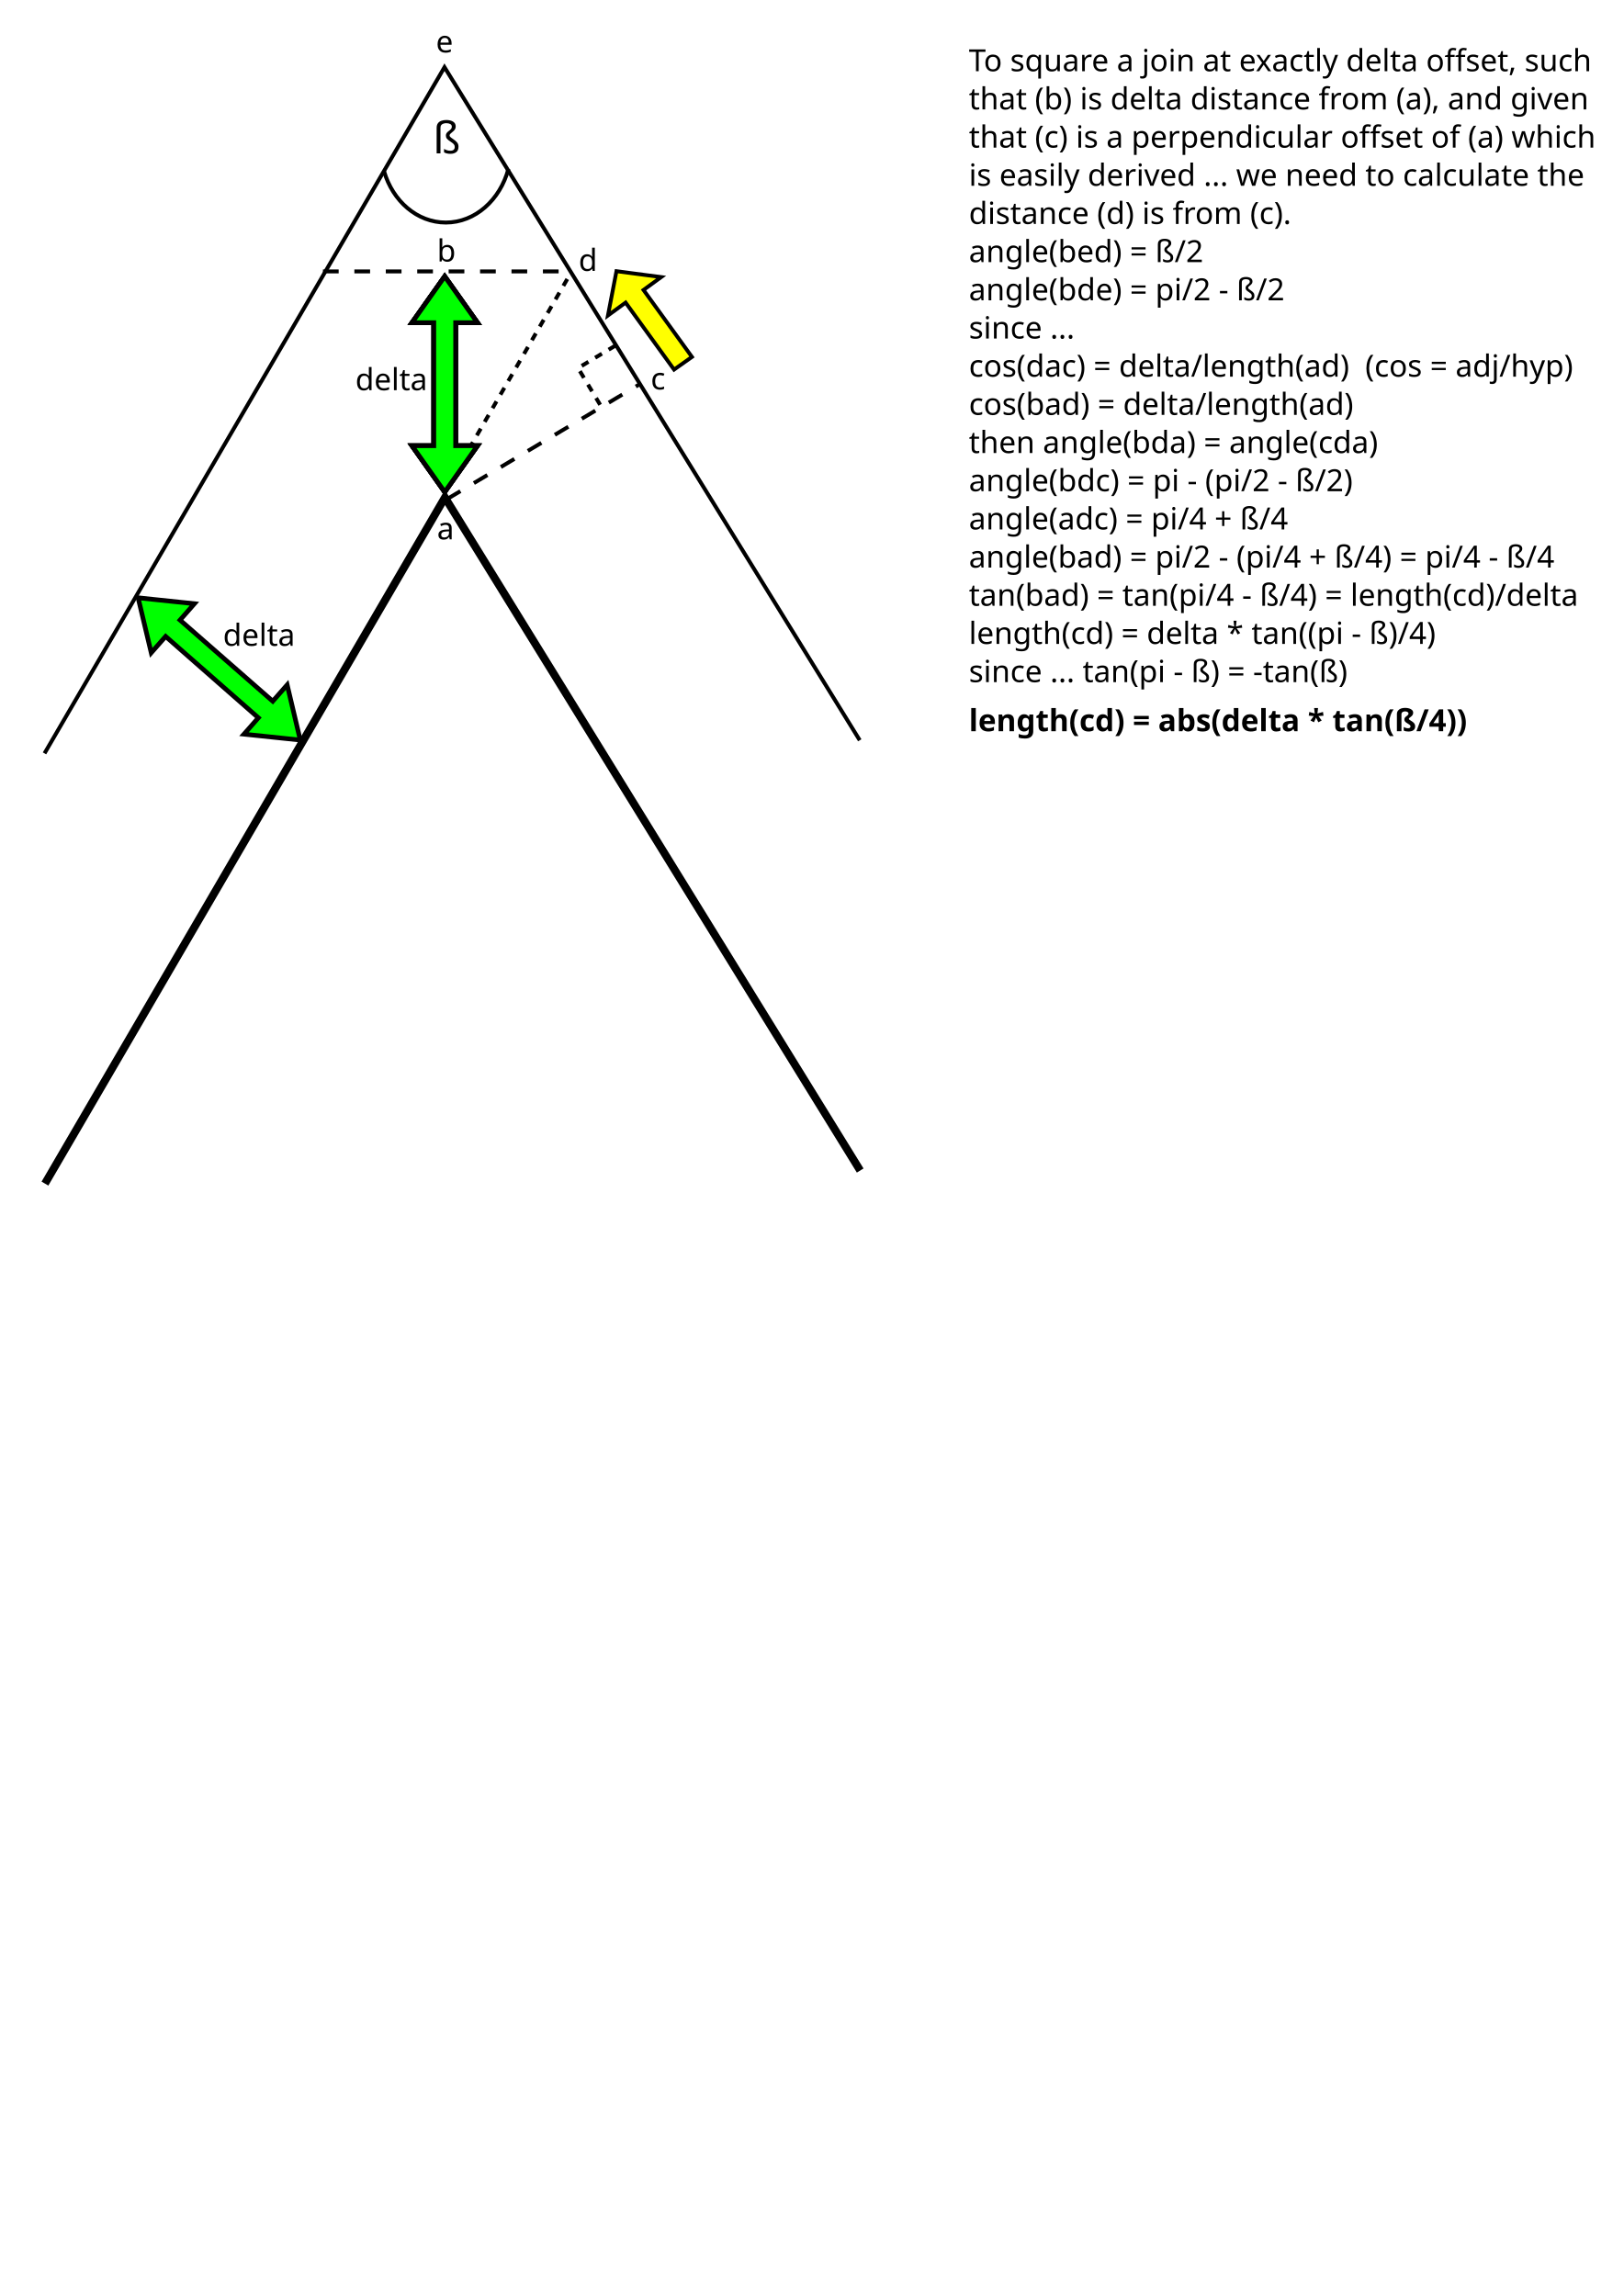
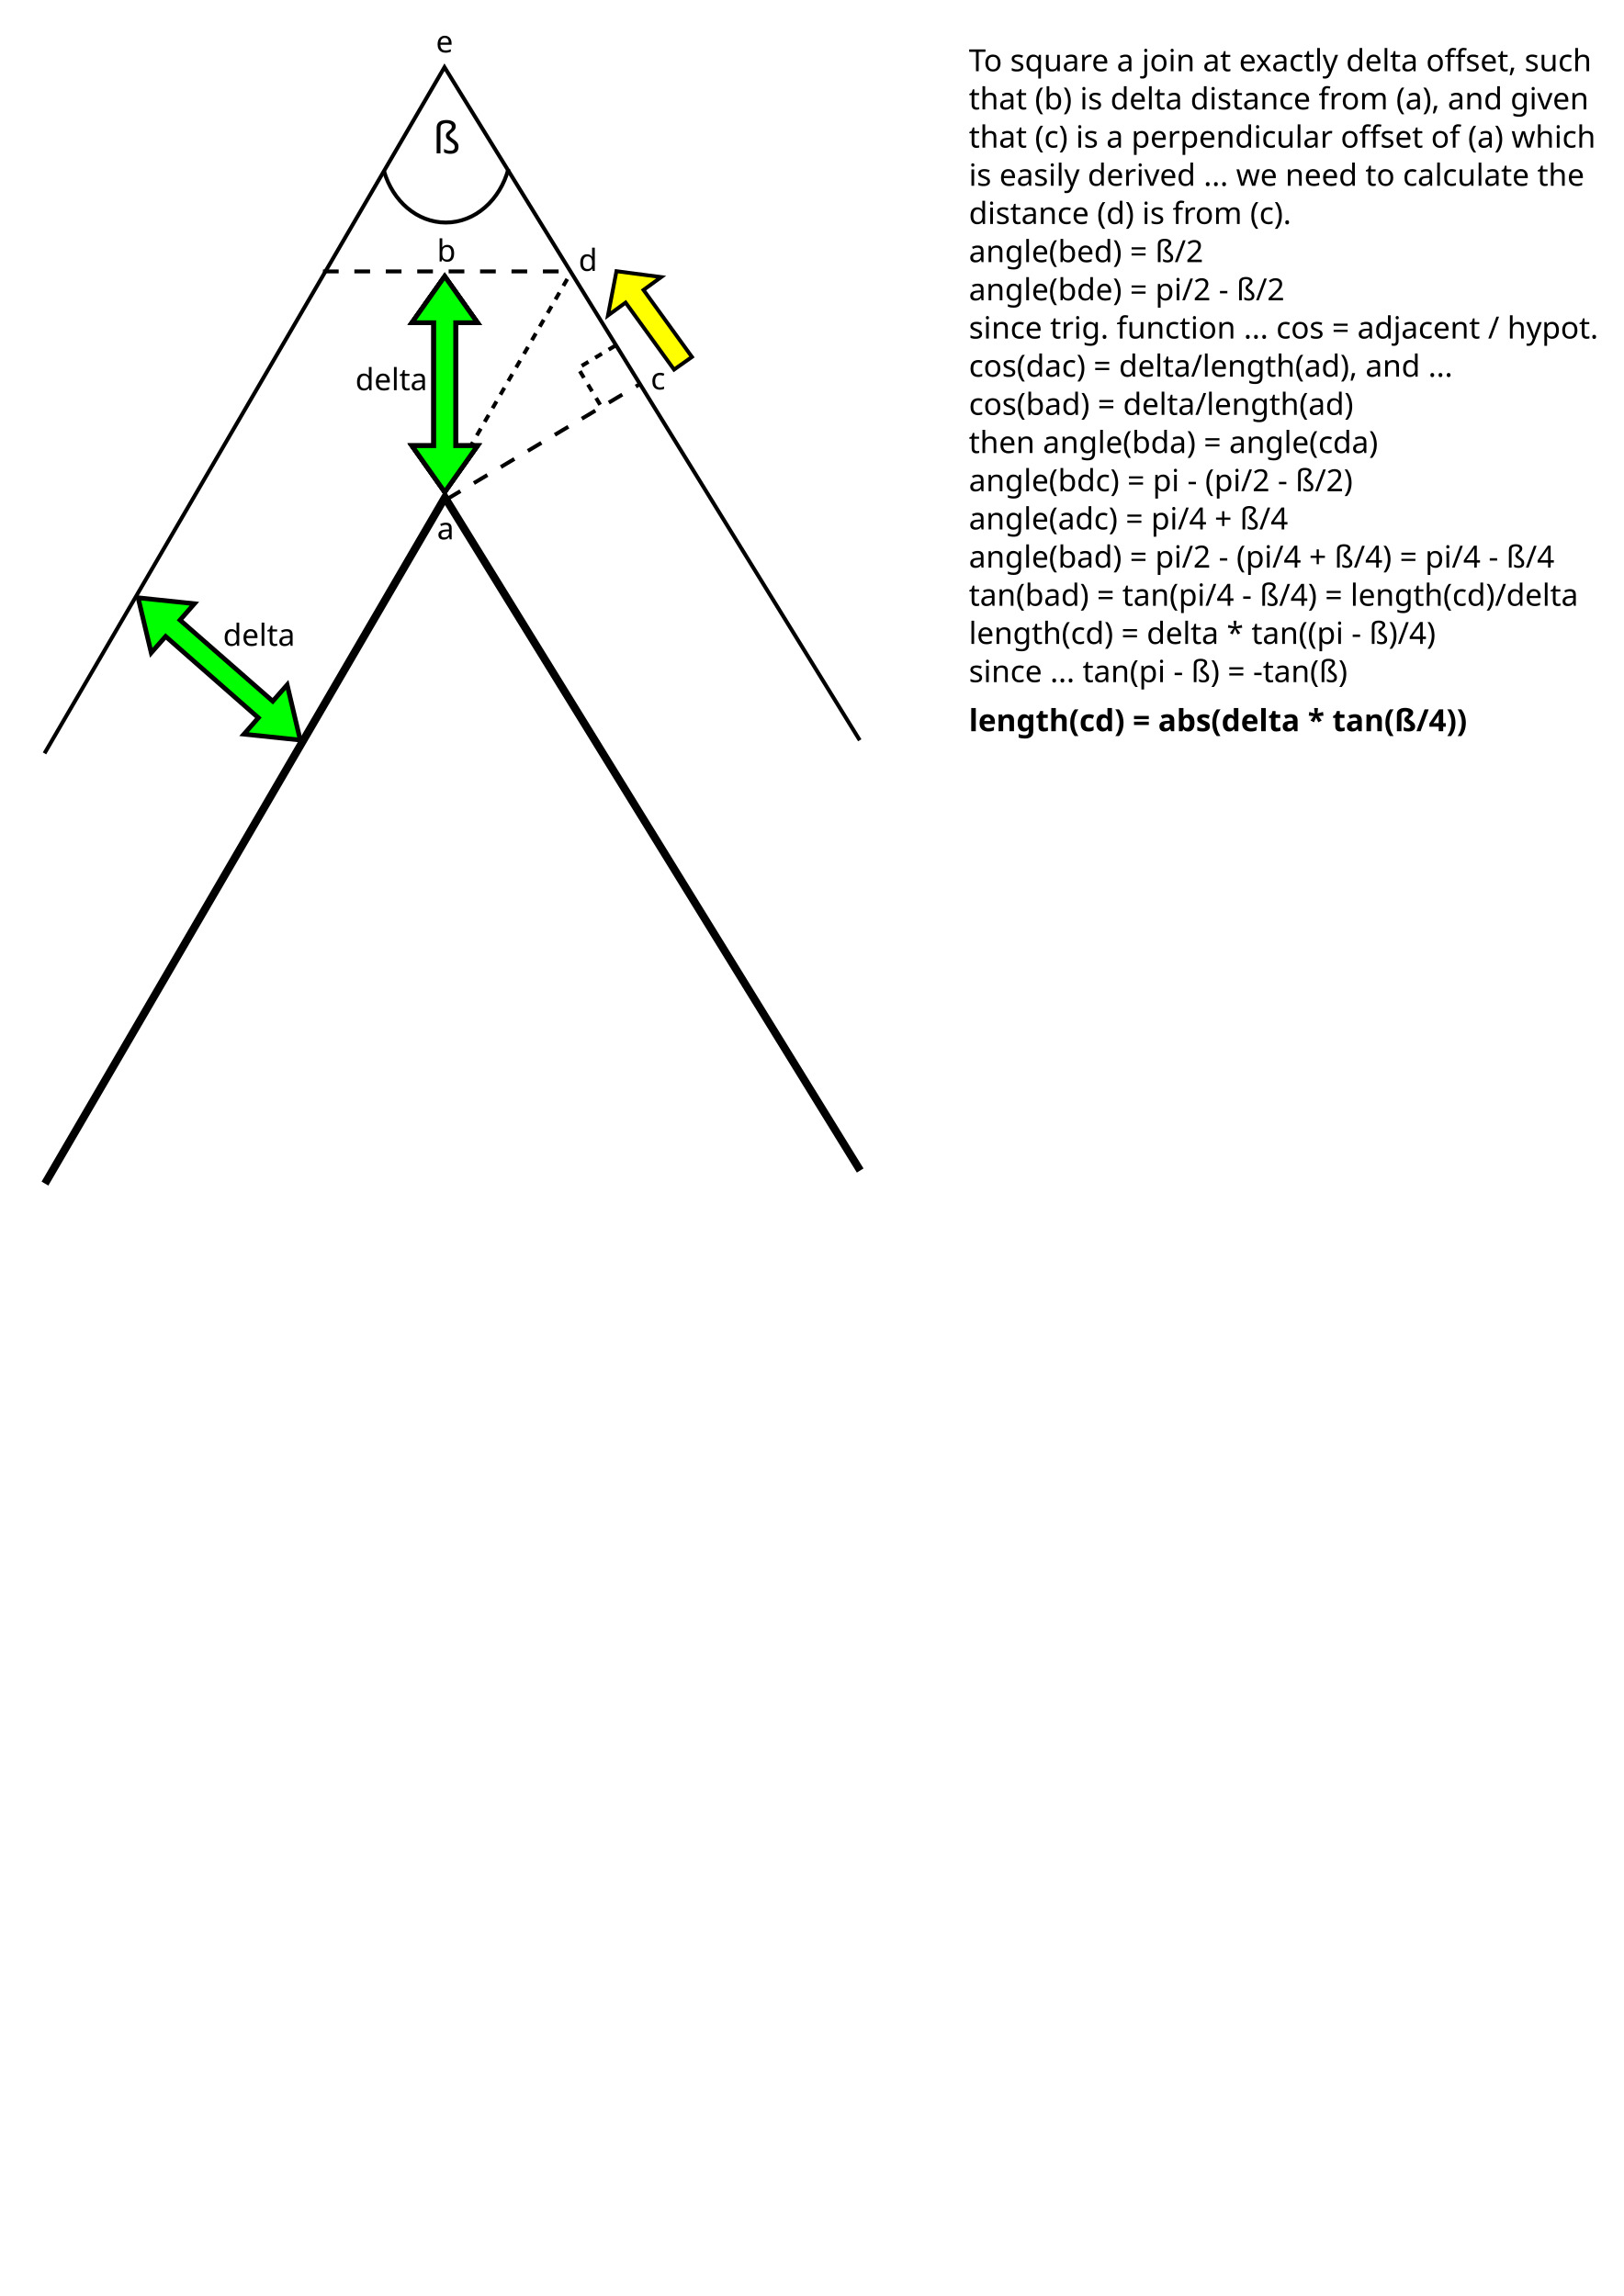
<svg xmlns="http://www.w3.org/2000/svg" width="744.094" height="1052.362" id="svg2" version="1.1">
  <defs id="defs4" />
  <g id="layer1">
    <path style="color:#000000;fill:none;stroke:#000000;stroke-width:1.8;stroke-linecap:butt;stroke-linejoin:miter;stroke-miterlimit:4;stroke-opacity:1;stroke-dasharray:3.6, 3.6;stroke-dashoffset:0;marker:none;visibility:visible;display:inline;overflow:visible;enable-background:accumulate" d="m 204.1,224.5 57.2,-98.9" id="path4097" />
    <path style="color:#000000;fill:none;stroke:#000000;stroke-width:1.8;stroke-linecap:butt;stroke-linejoin:miter;stroke-miterlimit:4;stroke-opacity:1;stroke-dasharray:none;stroke-dashoffset:0;marker:none;visibility:visible;display:inline;overflow:visible;enable-background:accumulate" d="M 20.4,345.3 203.7,30.8 394,339.3" id="path2985" />
    <path style="color:#000000;fill:none;stroke:#000000;stroke-width:3.6;stroke-linecap:butt;stroke-linejoin:miter;stroke-miterlimit:4;stroke-opacity:1;stroke-dasharray:none;stroke-dashoffset:0;marker:none;visibility:visible;display:inline;overflow:visible;enable-background:accumulate" d="M 20.6,542.5 203.9,228 394.2,536.5" id="path2985-1" />
    <path style="color:#000000;fill:#00ff00;fill-opacity:1;stroke:#000000;stroke-width:2.138;stroke-linecap:butt;stroke-linejoin:miter;stroke-miterlimit:4;stroke-opacity:1;stroke-dasharray:none;stroke-dashoffset:0;marker:none;visibility:visible;display:inline;overflow:visible;enable-background:accumulate" d="m 203.8,126.7 15,21.2 -10,0 0,56.4 10,0 -15,21.2 -15,-21.2 10,0 0,-56.4 -10,0 z" id="path3777" />
    <path style="color:#000000;fill:#00ff00;fill-opacity:1;stroke:#000000;stroke-width:2.138;stroke-linecap:butt;stroke-linejoin:miter;stroke-miterlimit:4;stroke-opacity:1;stroke-dasharray:none;stroke-dashoffset:0;marker:none;visibility:visible;display:inline;overflow:visible;enable-background:accumulate" d="m 63.3,274 25.8,2.7 -6.6,7.5 42.5,37.2 6.6,-7.5 6,25.3 -25.8,-2.7 6.6,-7.5 -42.5,-37.3 -6.6,7.5 z" id="path3777-9" />
    <path id="path3853" d="m 203.8,126.7 15,21.2 -10,0 0,56.4 10,0 -15,21.2 -15,-21.2 10,0 0,-56.4 -10,0 z" style="color:#000000;fill:#00ff00;fill-opacity:1;stroke:#000000;stroke-width:2.138;stroke-linecap:butt;stroke-linejoin:miter;stroke-miterlimit:4;stroke-opacity:1;stroke-dasharray:none;stroke-dashoffset:0;marker:none;visibility:visible;display:inline;overflow:visible;enable-background:accumulate" />
    <path style="color:#000000;fill:#00ff00;fill-opacity:1;stroke:#000000;stroke-width:2.138;stroke-linecap:butt;stroke-linejoin:miter;stroke-miterlimit:4;stroke-opacity:1;stroke-dasharray:none;stroke-dashoffset:0;marker:none;visibility:visible;display:inline;overflow:visible;enable-background:accumulate" d="m 203.8,126.7 15,21.2 -10,0 0,56.4 10,0 -15,21.2 -15,-21.2 10,0 0,-56.4 -10,0 z" id="path3855" />
    <path id="path3857" d="m 203.8,126.7 15,21.2 -10,0 0,56.4 10,0 -15,21.2 -15,-21.2 10,0 0,-56.4 -10,0 z" style="color:#000000;fill:#00ff00;fill-opacity:1;stroke:#000000;stroke-width:2.138;stroke-linecap:butt;stroke-linejoin:miter;stroke-miterlimit:4;stroke-opacity:1;stroke-dasharray:none;stroke-dashoffset:0;marker:none;visibility:visible;display:inline;overflow:visible;enable-background:accumulate" />
    <path style="color:#000000;fill:#00ff00;fill-opacity:1;fill-rule:evenodd;stroke:#000000;stroke-width:1.8;stroke-linecap:butt;stroke-linejoin:miter;stroke-miterlimit:4;stroke-opacity:1;stroke-dasharray:7.2, 7.2;stroke-dashoffset:0;marker:none;visibility:visible;display:inline;overflow:visible;enable-background:accumulate" d="m 148,124.4 110,0" id="path3859" />
    <text xml:space="preserve" style="font-size:20px;font-style:normal;font-variant:normal;font-weight:normal;font-stretch:normal;text-indent:0;text-align:start;text-decoration:none;line-height:125%;letter-spacing:0px;word-spacing:0px;text-transform:none;direction:ltr;block-progression:tb;writing-mode:lr-tb;text-anchor:start;baseline-shift:baseline;color:#000000;fill:#000000;fill-opacity:1;fill-rule:nonzero;stroke:none;stroke-width:1px;marker:none;visibility:visible;display:inline;overflow:visible;enable-background:accumulate;font-family:Tahoma;-inkscape-font-specification:Tahoma" x="198.4" y="70.3" id="text3861">
      <tspan id="tspan3863" x="198.4" y="70.3">ß</tspan>
    </text>
    <path style="color:#000000;fill:none;stroke:#000000;stroke-width:1.8;stroke-linecap:butt;stroke-linejoin:miter;stroke-miterlimit:4;stroke-opacity:1;stroke-dasharray:none;stroke-dashoffset:0;marker:none;visibility:visible;display:inline;overflow:visible;enable-background:accumulate" d="m 176,78.5 c 4,13.7 15.2,23.5 28.3,23.5 13.5,0 24.9,-10.4 28.7,-24.6" id="path3865" />
    <path style="color:#000000;fill:none;stroke:#000000;stroke-width:1.8;stroke-linecap:butt;stroke-linejoin:miter;stroke-miterlimit:4;stroke-opacity:1;stroke-dasharray:7.2, 7.2;stroke-dashoffset:0;marker:none;visibility:visible;display:inline;overflow:visible;enable-background:accumulate" d="m 204.8,228.8 88,-52.5" id="path3907" />
    <path id="path3857-2" d="m 282.5,124.3 20.5,2.7 -8.1,5.9 22.2,30.7 -8.2,5.8 -22.2,-30.7 -8.1,5.9 z" style="color:#000000;fill:#ffff00;fill-opacity:1;stroke:#000000;stroke-width:1.752;stroke-linecap:butt;stroke-linejoin:miter;stroke-miterlimit:4;stroke-opacity:1;stroke-dasharray:none;stroke-dashoffset:0;marker:none;visibility:visible;display:inline;overflow:visible;enable-background:accumulate" />
    <text xml:space="preserve" style="font-size:10px;font-style:normal;font-variant:normal;font-weight:normal;font-stretch:normal;text-indent:0;text-align:start;text-decoration:none;line-height:125%;letter-spacing:0px;word-spacing:0px;text-transform:none;direction:ltr;block-progression:tb;writing-mode:lr-tb;text-anchor:start;baseline-shift:baseline;color:#000000;fill:#000000;fill-opacity:1;fill-rule:nonzero;stroke:none;stroke-width:1px;marker:none;visibility:visible;display:inline;overflow:visible;enable-background:accumulate;font-family:Tahoma;-inkscape-font-specification:Tahoma" x="102.2" y="296" id="text3952">
      <tspan id="tspan3954" x="102.2" y="296" style="font-size:14px">delta</tspan>
    </text>
    <text xml:space="preserve" style="font-size:10px;font-style:normal;font-variant:normal;font-weight:normal;font-stretch:normal;text-indent:0;text-align:start;text-decoration:none;line-height:125%;letter-spacing:0px;word-spacing:0px;text-transform:none;direction:ltr;block-progression:tb;writing-mode:lr-tb;text-anchor:start;baseline-shift:baseline;color:#000000;fill:#000000;fill-opacity:1;fill-rule:nonzero;stroke:none;stroke-width:1px;marker:none;visibility:visible;display:inline;overflow:visible;enable-background:accumulate;font-family:Tahoma;-inkscape-font-specification:Tahoma" x="162.848" y="178.855" id="text3952-4">
      <tspan id="tspan3954-5" x="162.848" y="178.855" style="font-size:14px">delta</tspan>
    </text>
    <text xml:space="preserve" style="font-size:10px;font-style:normal;font-variant:normal;font-weight:normal;font-stretch:normal;text-indent:0;text-align:start;text-decoration:none;line-height:125%;letter-spacing:0px;word-spacing:0px;text-transform:none;direction:ltr;block-progression:tb;writing-mode:lr-tb;text-anchor:start;baseline-shift:baseline;color:#000000;fill:#000000;fill-opacity:1;fill-rule:nonzero;stroke:none;stroke-width:1px;marker:none;visibility:visible;display:inline;overflow:visible;enable-background:accumulate;font-family:Tahoma;-inkscape-font-specification:Tahoma" x="298.2" y="178.5" id="text3977">
      <tspan id="tspan3979" x="298.2" y="178.5" style="font-size:14px">c</tspan>
    </text>
    <text xml:space="preserve" style="font-size:10px;font-style:normal;font-variant:normal;font-weight:normal;font-stretch:normal;text-indent:0;text-align:start;text-decoration:none;line-height:125%;letter-spacing:0px;word-spacing:0px;text-transform:none;direction:ltr;block-progression:tb;writing-mode:lr-tb;text-anchor:start;baseline-shift:baseline;color:#000000;fill:#000000;fill-opacity:1;fill-rule:nonzero;stroke:none;stroke-width:1px;marker:none;visibility:visible;display:inline;overflow:visible;enable-background:accumulate;font-family:Tahoma;-inkscape-font-specification:Tahoma" x="265.155" y="124.168" id="text3977-5">
      <tspan id="tspan3979-1" x="265.155" y="124.168" style="font-size:14px">d</tspan>
    </text>
    <text xml:space="preserve" style="font-size:10px;font-style:normal;font-variant:normal;font-weight:normal;font-stretch:normal;text-indent:0;text-align:start;text-decoration:none;line-height:125%;letter-spacing:0px;word-spacing:0px;text-transform:none;direction:ltr;block-progression:tb;writing-mode:lr-tb;text-anchor:start;baseline-shift:baseline;color:#000000;fill:#000000;fill-opacity:1;fill-rule:nonzero;stroke:none;stroke-width:1px;marker:none;visibility:visible;display:inline;overflow:visible;enable-background:accumulate;font-family:Tahoma;-inkscape-font-specification:Tahoma" x="200.271" y="247.2" id="text3977-5-7">
      <tspan id="tspan3979-1-1" x="200.271" y="247.2" style="font-size:14px">a</tspan>
    </text>
    <text xml:space="preserve" style="font-size:10px;font-style:normal;font-variant:normal;font-weight:normal;font-stretch:normal;text-indent:0;text-align:start;text-decoration:none;line-height:125%;letter-spacing:0px;word-spacing:0px;text-transform:none;direction:ltr;block-progression:tb;writing-mode:lr-tb;text-anchor:start;baseline-shift:baseline;color:#000000;fill:#000000;fill-opacity:1;fill-rule:nonzero;stroke:none;stroke-width:1px;marker:none;visibility:visible;display:inline;overflow:visible;enable-background:accumulate;font-family:Tahoma;-inkscape-font-specification:Tahoma" x="200.271" y="119.862" id="text3977-5-1">
      <tspan id="tspan3979-1-5" x="200.271" y="119.862" style="font-size:14px">b</tspan>
    </text>
    <text xml:space="preserve" style="font-size:10px;font-style:normal;font-variant:normal;font-weight:normal;font-stretch:normal;text-indent:0;text-align:start;text-decoration:none;line-height:125%;letter-spacing:0px;word-spacing:0px;text-transform:none;direction:ltr;block-progression:tb;writing-mode:lr-tb;text-anchor:start;baseline-shift:baseline;color:#000000;fill:#000000;fill-opacity:1;fill-rule:nonzero;stroke:none;stroke-width:1px;marker:none;visibility:visible;display:inline;overflow:visible;enable-background:accumulate;font-family:Tahoma;-inkscape-font-specification:Tahoma" x="199.761" y="24.021" id="text3977-5-1-2">
      <tspan id="tspan3979-1-5-7" x="199.761" y="24.021" style="font-size:14px">e</tspan>
    </text>
    <text xml:space="preserve" style="font-size:14px;font-style:normal;font-variant:normal;font-weight:normal;font-stretch:normal;text-indent:0;text-align:start;text-decoration:none;line-height:125%;letter-spacing:0px;word-spacing:0px;text-transform:none;direction:ltr;block-progression:tb;writing-mode:lr-tb;text-anchor:start;baseline-shift:baseline;color:#000000;fill:#000000;fill-opacity:1;fill-rule:nonzero;stroke:none;stroke-width:1px;marker:none;visibility:visible;display:inline;overflow:visible;enable-background:accumulate;font-family:Tahoma;-inkscape-font-specification:Tahoma" x="444" y="32.65" id="text4077">
      <tspan id="tspan4079" x="444" y="32.65">To square a join at exactly delta offset, such</tspan>
      <tspan x="444" y="50.15" id="tspan4081">that (b) is delta distance from (a), and given</tspan>
      <tspan x="444" y="67.65" id="tspan4085">that (c) is a perpendicular offset of (a) which</tspan>
      <tspan x="444" y="85.15" id="tspan4087">is easily derived ... we need to calculate the</tspan>
      <tspan x="444" y="102.65" id="tspan4089">distance (d) is from (c).</tspan>
      <tspan x="444" y="120.15" id="tspan4083">angle(bed) = ß/2</tspan>
      <tspan x="444" y="137.65" id="tspan4093">angle(bde) = pi/2 - ß/2</tspan>
-       <tspan x="444" y="155.15" id="tspan4105">since ...</tspan>
-       <tspan x="444" y="172.65" id="tspan4099">cos(dac) = delta/length(ad)  (cos = adj/hyp)</tspan>
+       <tspan x="444" y="155.15" id="tspan4105">since trig. function ... cos = adjacent / hypot. </tspan>
+       <tspan x="444" y="172.65" id="tspan4099">cos(dac) = delta/length(ad), and ...</tspan>
      <tspan x="444" y="190.15" id="tspan4101">cos(bad) = delta/length(ad)</tspan>
      <tspan x="444" y="207.65" id="tspan4107">then angle(bda) = angle(cda)</tspan>
      <tspan x="444" y="225.15" id="tspan4118">angle(bdc) = pi - (pi/2 - ß/2)</tspan>
      <tspan x="444" y="242.65" id="tspan4120">angle(adc) = pi/4 + ß/4</tspan>
      <tspan x="444" y="260.15" id="tspan4126">angle(bad) = pi/2 - (pi/4 + ß/4) = pi/4 - ß/4</tspan>
      <tspan x="444" y="277.65" id="tspan4122">tan(bad) = tan(pi/4 - ß/4) = length(cd)/delta</tspan>
      <tspan x="444" y="295.15" id="tspan4124" style="font-weight:normal">length(cd) = delta * tan((pi - ß)/4)</tspan>
      <tspan x="444" y="312.65" id="tspan4095">since ... tan(pi - ß) = -tan(ß)</tspan>
      <tspan x="444" y="320.598" id="tspan3045" style="font-size:4px;font-weight:bold"> </tspan>
      <tspan x="444" y="335.15" style="font-weight:bold" id="tspan3047">length(cd) = abs(delta * tan(ß/4))</tspan>
    </text>
    <path style="color:#000000;fill:none;stroke:#000000;stroke-width:1.8;stroke-linecap:butt;stroke-linejoin:miter;stroke-miterlimit:4;stroke-opacity:1;stroke-dasharray:3.6, 3.6;stroke-dashoffset:0;marker:none;visibility:visible;display:inline;overflow:visible;enable-background:accumulate" d="m 282,158.4 -17.1,10.3 10.3,17.1" id="path4091" />
  </g>
</svg>
